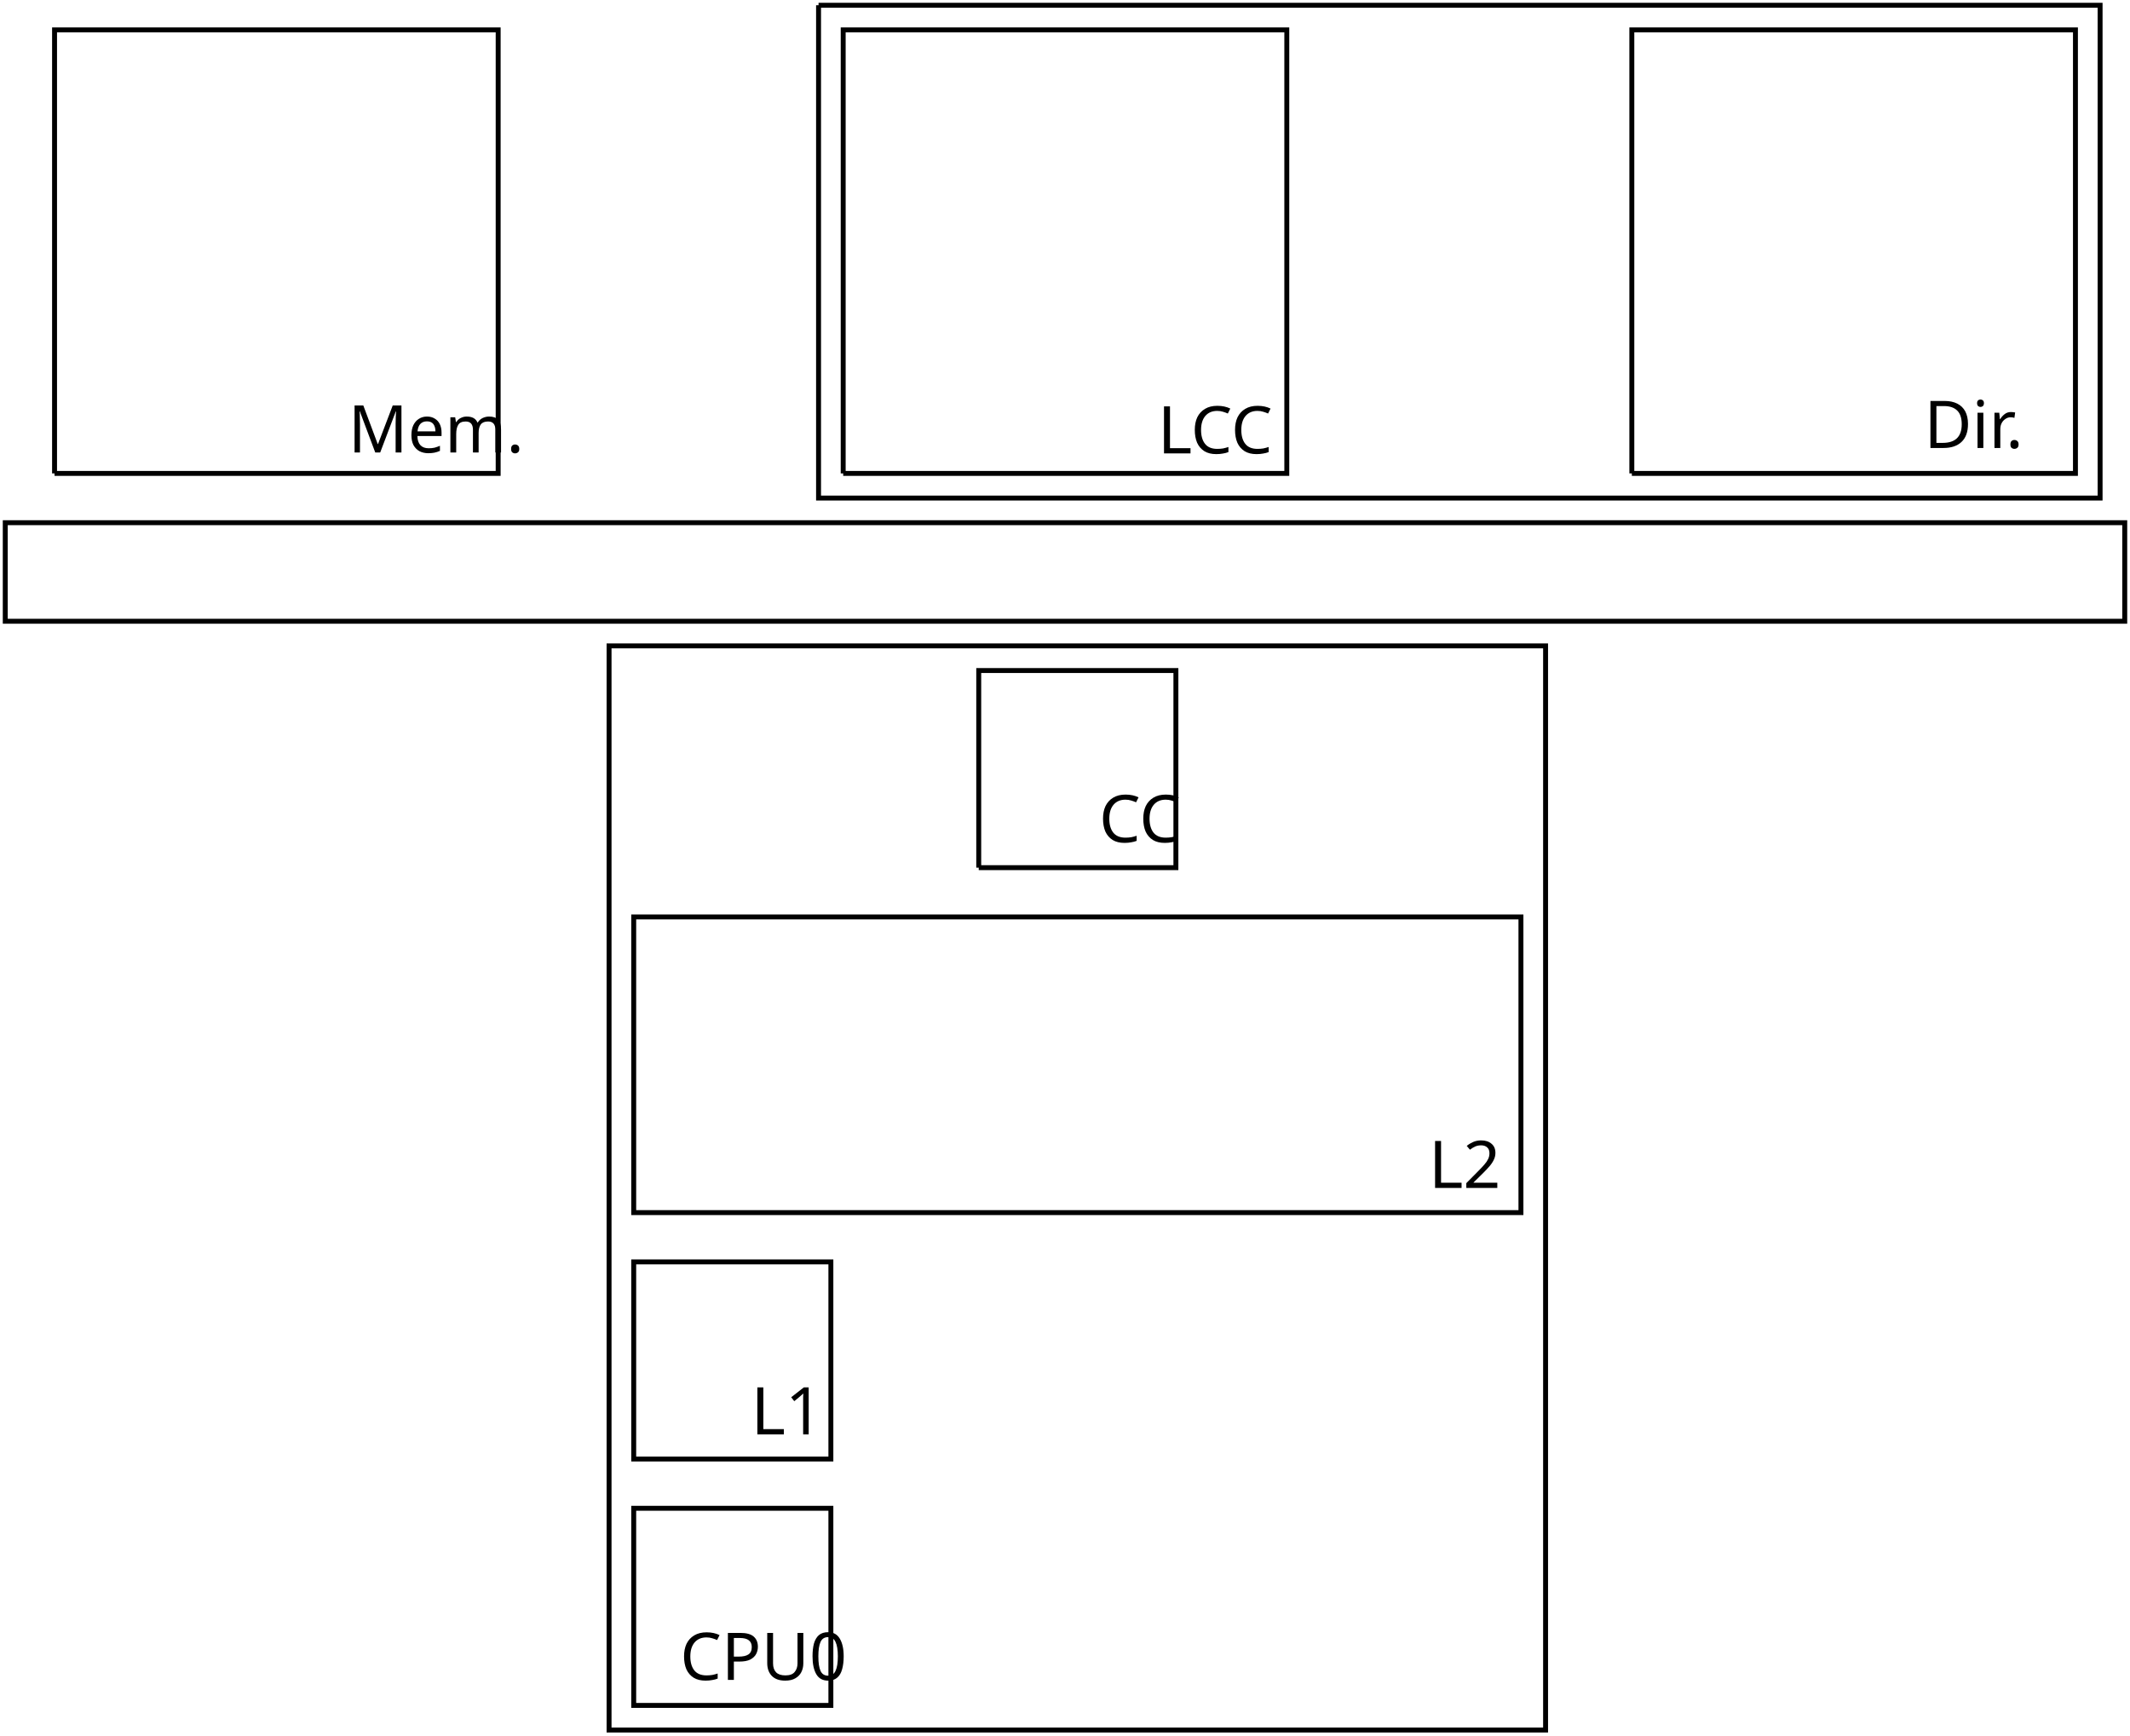
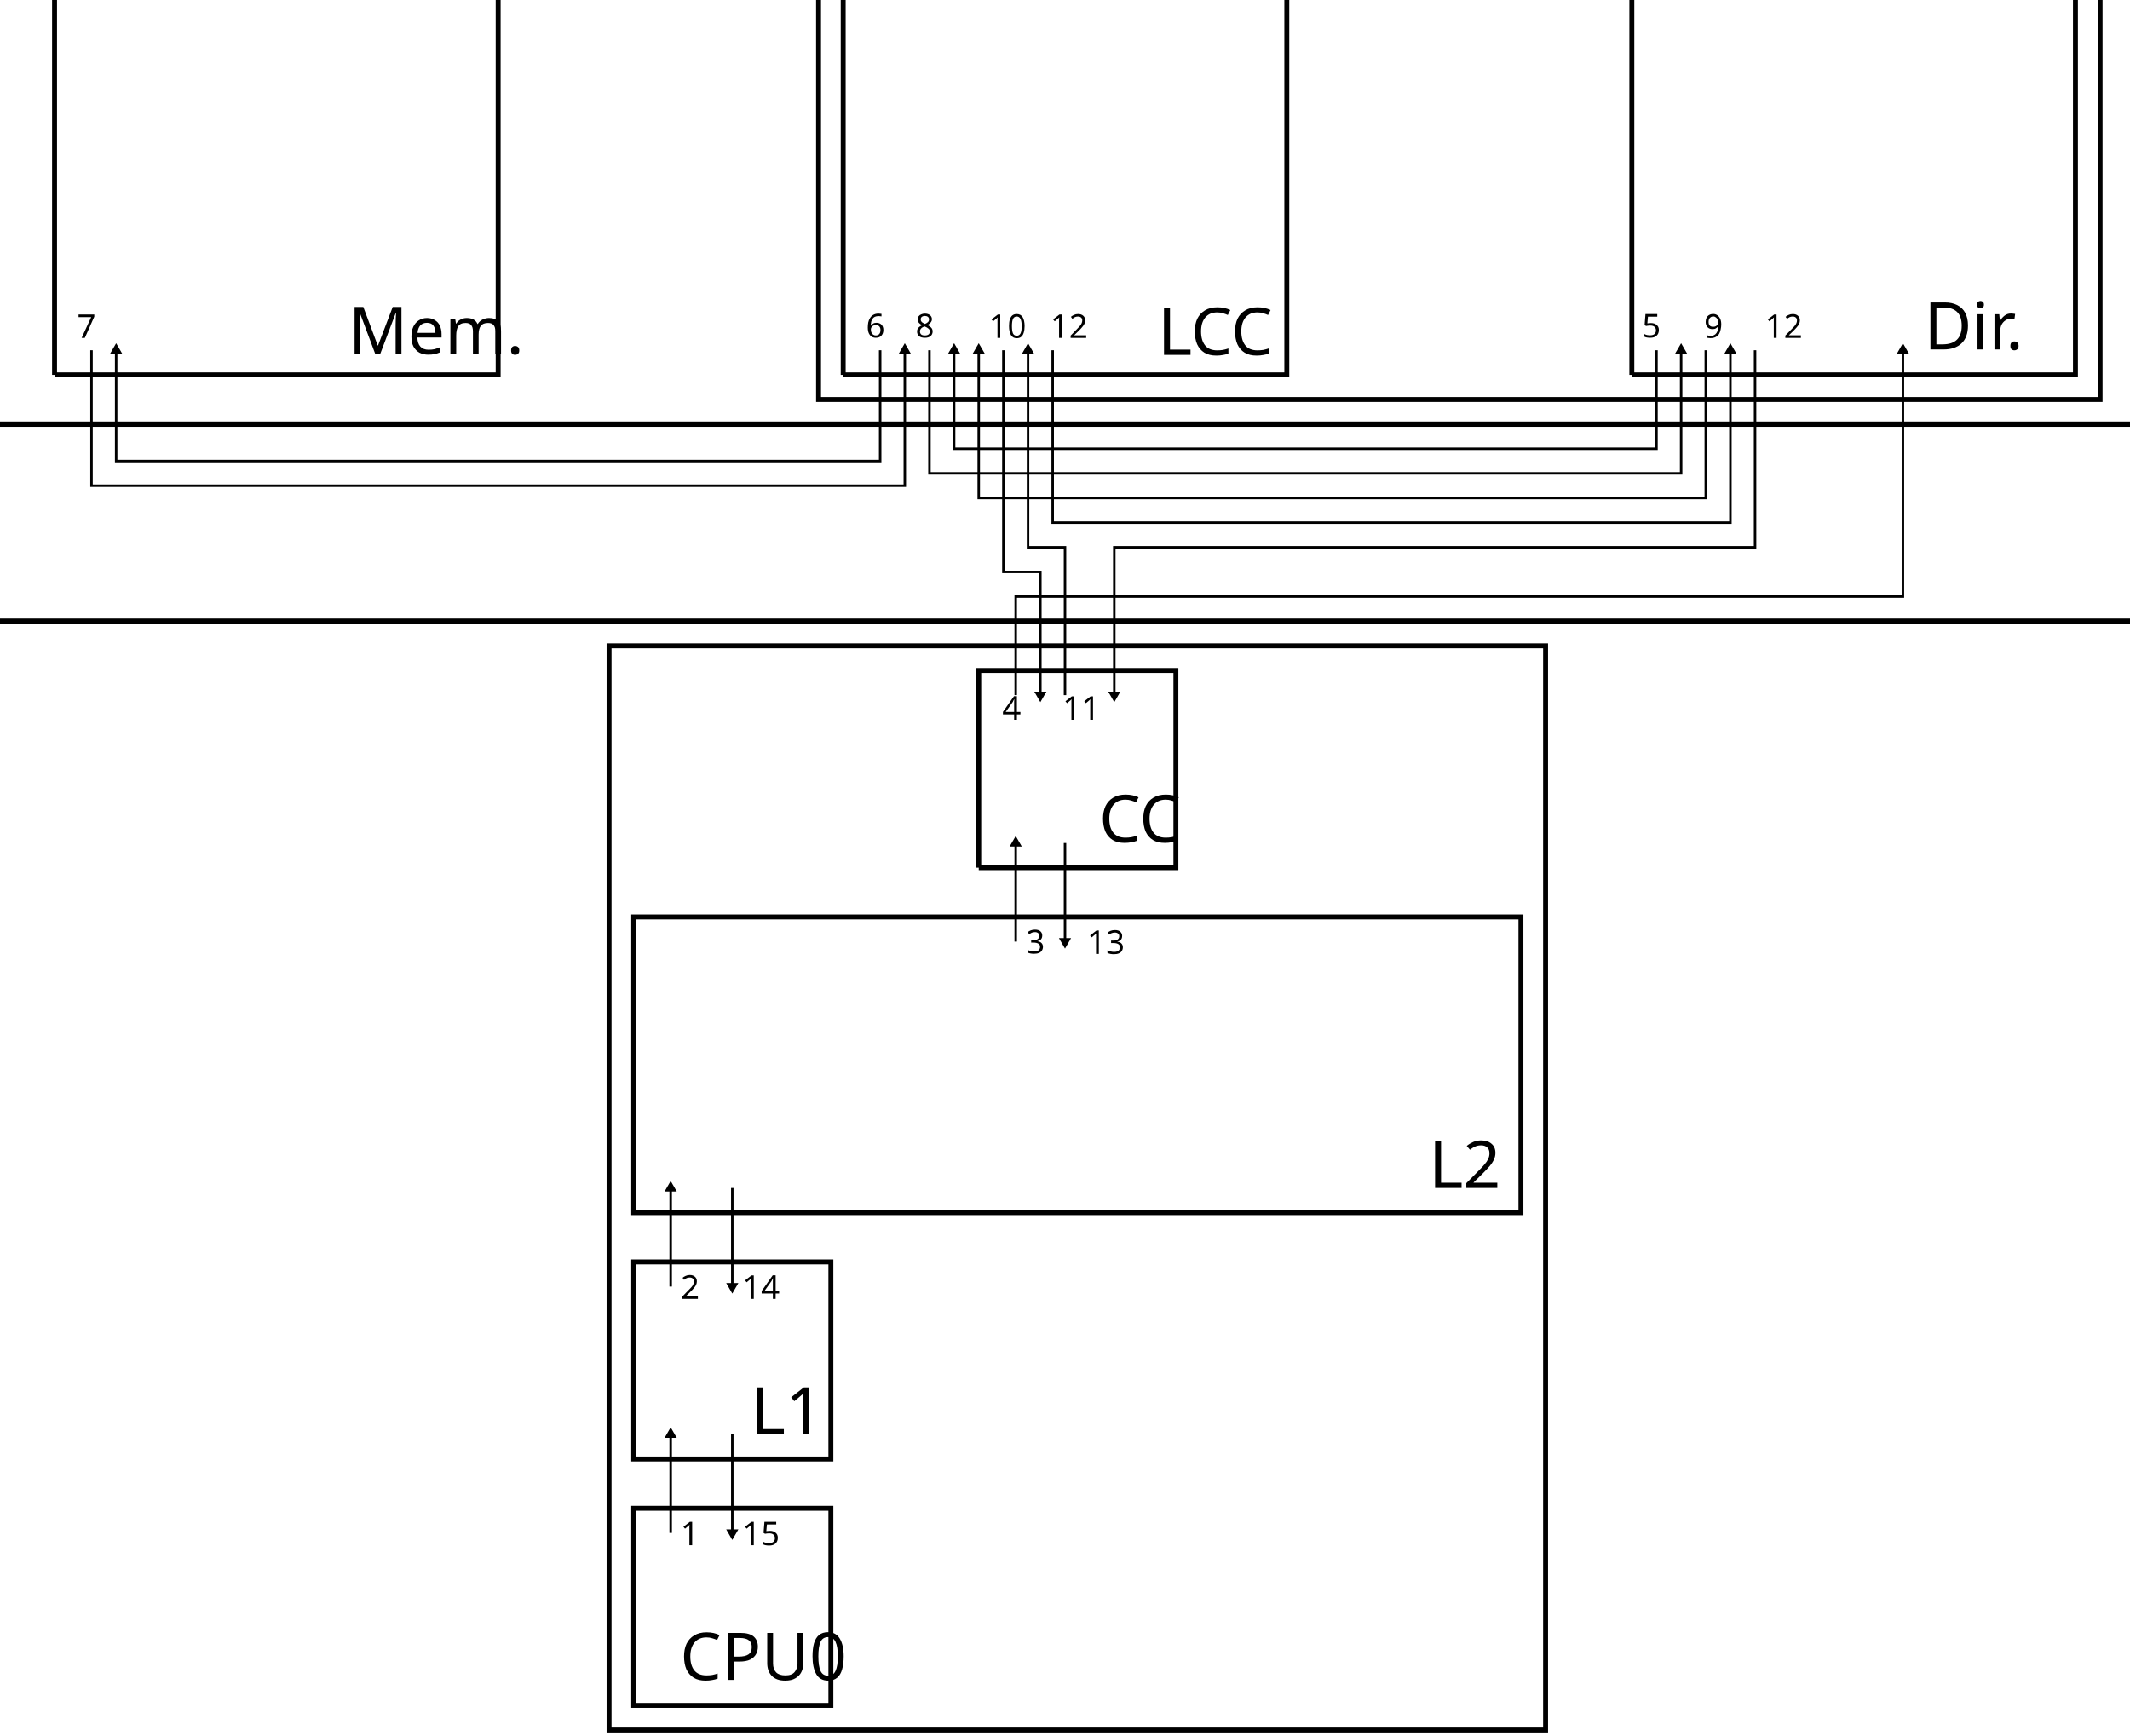
<svg xmlns="http://www.w3.org/2000/svg" width="228.671mm" height="186.337mm" viewBox="0 0 228.671 186.337" version="1.1" id="svg9025">
-   <defs id="defs9019" />
+   <defs id="defs9019">
+     <marker style="overflow:visible" id="marker13647" refX="0.0" refY="0.0" orient="auto">
+       <path transform="scale(0.4)" style="fill-rule:evenodd;stroke:#000000;stroke-width:1pt;stroke-opacity:1;fill:#000000;fill-opacity:1" d="M 5.77,0.0 L -2.88,5.0 L -2.88,-5.0 L 5.77,0.0 z " id="path13645" />
+     </marker>
+     <marker orient="auto" refY="0.0" refX="0.0" id="marker13347" style="overflow:visible">
+       <path id="path13345" d="M 5.77,0.0 L -2.88,5.0 L -2.88,-5.0 L 5.77,0.0 z " style="fill-rule:evenodd;stroke:#000000;stroke-width:1pt;stroke-opacity:1;fill:#000000;fill-opacity:1" transform="scale(0.4)" />
+     </marker>
+     <marker orient="auto" refY="0.0" refX="0.0" id="marker13121" style="overflow:visible">
+       <path id="path13119" d="M 5.77,0.0 L -2.88,5.0 L -2.88,-5.0 L 5.77,0.0 z " style="fill-rule:evenodd;stroke:#000000;stroke-width:1pt;stroke-opacity:1;fill:#000000;fill-opacity:1" transform="scale(0.4)" />
+     </marker>
+     <marker orient="auto" refY="0.0" refX="0.0" id="marker12907" style="overflow:visible">
+       <path id="path12905" d="M 5.77,0.0 L -2.88,5.0 L -2.88,-5.0 L 5.77,0.0 z " style="fill-rule:evenodd;stroke:#000000;stroke-width:1pt;stroke-opacity:1;fill:#000000;fill-opacity:1" transform="scale(0.4)" />
+     </marker>
+     <marker orient="auto" refY="0.0" refX="0.0" id="marker12705" style="overflow:visible">
+       <path id="path12703" d="M 5.77,0.0 L -2.88,5.0 L -2.88,-5.0 L 5.77,0.0 z " style="fill-rule:evenodd;stroke:#000000;stroke-width:1pt;stroke-opacity:1;fill:#000000;fill-opacity:1" transform="scale(0.4)" />
+     </marker>
+     <marker orient="auto" refY="0.0" refX="0.0" id="marker12515" style="overflow:visible">
+       <path id="path12513" d="M 5.77,0.0 L -2.88,5.0 L -2.88,-5.0 L 5.77,0.0 z " style="fill-rule:evenodd;stroke:#000000;stroke-width:1pt;stroke-opacity:1;fill:#000000;fill-opacity:1" transform="scale(0.4)" />
+     </marker>
+     <marker style="overflow:visible" id="marker12313" refX="0.0" refY="0.0" orient="auto">
+       <path transform="scale(0.4)" style="fill-rule:evenodd;stroke:#000000;stroke-width:1pt;stroke-opacity:1;fill:#000000;fill-opacity:1" d="M 5.77,0.0 L -2.88,5.0 L -2.88,-5.0 L 5.77,0.0 z " id="path12311" />
+     </marker>
+     <marker orient="auto" refY="0.0" refX="0.0" id="marker12123" style="overflow:visible">
+       <path id="path12121" d="M 5.77,0.0 L -2.88,5.0 L -2.88,-5.0 L 5.77,0.0 z " style="fill-rule:evenodd;stroke:#000000;stroke-width:1pt;stroke-opacity:1;fill:#000000;fill-opacity:1" transform="scale(0.4)" />
+     </marker>
+     <marker style="overflow:visible" id="marker10937" refX="0.0" refY="0.0" orient="auto">
+       <path transform="scale(0.4)" style="fill-rule:evenodd;stroke:#000000;stroke-width:1pt;stroke-opacity:1;fill:#000000;fill-opacity:1" d="M 5.77,0.0 L -2.88,5.0 L -2.88,-5.0 L 5.77,0.0 z " id="path10935" />
+     </marker>
+     <marker style="overflow:visible" id="marker10783" refX="0.0" refY="0.0" orient="auto">
+       <path transform="scale(0.4)" style="fill-rule:evenodd;stroke:#000000;stroke-width:1pt;stroke-opacity:1;fill:#000000;fill-opacity:1" d="M 5.77,0.0 L -2.88,5.0 L -2.88,-5.0 L 5.77,0.0 z " id="path10781" />
+     </marker>
+     <marker style="overflow:visible" id="marker10641" refX="0.0" refY="0.0" orient="auto">
+       <path transform="scale(0.4)" style="fill-rule:evenodd;stroke:#000000;stroke-width:1pt;stroke-opacity:1;fill:#000000;fill-opacity:1" d="M 5.77,0.0 L -2.88,5.0 L -2.88,-5.0 L 5.77,0.0 z " id="path10639" />
+     </marker>
+     <marker style="overflow:visible" id="marker10511" refX="0.0" refY="0.0" orient="auto">
+       <path transform="scale(0.4)" style="fill-rule:evenodd;stroke:#000000;stroke-width:1pt;stroke-opacity:1;fill:#000000;fill-opacity:1" d="M 5.77,0.0 L -2.88,5.0 L -2.88,-5.0 L 5.77,0.0 z " id="path10509" />
+     </marker>
+     <marker style="overflow:visible" id="marker10393" refX="0.0" refY="0.0" orient="auto">
+       <path transform="scale(0.4)" style="fill-rule:evenodd;stroke:#000000;stroke-width:1pt;stroke-opacity:1;fill:#000000;fill-opacity:1" d="M 5.77,0.0 L -2.88,5.0 L -2.88,-5.0 L 5.77,0.0 z " id="path10391" />
+     </marker>
+     <marker orient="auto" refY="0.0" refX="0.0" id="marker10169" style="overflow:visible">
+       <path id="path10167" d="M 5.77,0.0 L -2.88,5.0 L -2.88,-5.0 L 5.77,0.0 z " style="fill-rule:evenodd;stroke:#000000;stroke-width:1pt;stroke-opacity:1;fill:#000000;fill-opacity:1" transform="scale(0.4)" />
+     </marker>
+     <marker style="overflow:visible" id="marker10063" refX="0.0" refY="0.0" orient="auto">
+       <path transform="scale(0.4)" style="fill-rule:evenodd;stroke:#000000;stroke-width:1pt;stroke-opacity:1;fill:#000000;fill-opacity:1" d="M 5.77,0.0 L -2.88,5.0 L -2.88,-5.0 L 5.77,0.0 z " id="path10061" />
+     </marker>
+     <marker style="overflow:visible" id="marker9993" refX="0.0" refY="0.0" orient="auto">
+       <path transform="scale(0.4)" style="fill-rule:evenodd;stroke:#000000;stroke-width:1pt;stroke-opacity:1;fill:#000000;fill-opacity:1" d="M 5.77,0.0 L -2.88,5.0 L -2.88,-5.0 L 5.77,0.0 z " id="path9991" />
+     </marker>
+     <marker orient="auto" refY="0.0" refX="0.0" id="marker9911" style="overflow:visible">
+       <path id="path9909" d="M 5.77,0.0 L -2.88,5.0 L -2.88,-5.0 L 5.77,0.0 z " style="fill-rule:evenodd;stroke:#000000;stroke-width:1pt;stroke-opacity:1;fill:#000000;fill-opacity:1" transform="scale(0.4)" />
+     </marker>
+     <marker style="overflow:visible" id="marker9841" refX="0.0" refY="0.0" orient="auto">
+       <path transform="scale(0.4)" style="fill-rule:evenodd;stroke:#000000;stroke-width:1pt;stroke-opacity:1;fill:#000000;fill-opacity:1" d="M 5.77,0.0 L -2.88,5.0 L -2.88,-5.0 L 5.77,0.0 z " id="path9839" />
+     </marker>
+     <marker style="overflow:visible" id="marker9807" refX="0.0" refY="0.0" orient="auto">
+       <path transform="scale(0.4)" style="fill-rule:evenodd;stroke:#000000;stroke-width:1pt;stroke-opacity:1;fill:#000000;fill-opacity:1" d="M 5.77,0.0 L -2.88,5.0 L -2.88,-5.0 L 5.77,0.0 z " id="path9805" />
+     </marker>
+     <marker orient="auto" refY="0.0" refX="0.0" id="TriangleOutM" style="overflow:visible">
+       <path id="path5078" d="M 5.77,0.0 L -2.88,5.0 L -2.88,-5.0 L 5.77,0.0 z " style="fill-rule:evenodd;stroke:#000000;stroke-width:1pt;stroke-opacity:1;fill:#000000;fill-opacity:1" transform="scale(0.4)" />
+     </marker>
+   </defs>
  <g id="layer1" transform="translate(17.7625,-18.62291)">
    <path style="fill:none;stroke:#000000;stroke-width:0.529px;stroke-linecap:butt;stroke-linejoin:miter;stroke-opacity:1" d="m 50.271,180.583 v 21.167 h 21.167 v -21.167 z" id="path9048" />
    <path style="fill:none;stroke:#000000;stroke-width:0.529px;stroke-linecap:butt;stroke-linejoin:miter;stroke-opacity:1" d="M 50.271,175.292 H 71.438 V 154.125 H 50.271 Z" id="path9050" />
    <path style="fill:none;stroke:#000000;stroke-width:0.529px;stroke-linecap:butt;stroke-linejoin:miter;stroke-opacity:1" d="m 50.271,148.833 h 95.25 v -31.75 H 50.271 Z" id="path9052" />
    <path style="fill:none;stroke:#000000;stroke-width:0.529px;stroke-linecap:butt;stroke-linejoin:miter;stroke-opacity:1" d="m 87.312,111.792 h 21.167 V 90.625 H 87.312 v 21.167" id="path9054" />
-     <path style="fill:none;stroke:#000000;stroke-width:0.529px;stroke-linecap:butt;stroke-linejoin:miter;stroke-opacity:1" d="M -17.198,74.75 H 210.344 V 85.333 H -17.198 Z" id="path9058" />
-     <path style="fill:none;stroke:#000000;stroke-width:0.529px;stroke-linecap:butt;stroke-linejoin:miter;stroke-opacity:1" d="m -11.906,69.458 v -47.625 h 47.625 v 47.625 h -47.625" id="path9060" />
-     <path style="fill:none;stroke:#000000;stroke-width:0.529px;stroke-linecap:butt;stroke-linejoin:miter;stroke-opacity:1" d="m 72.76,69.458 v -47.625 h 47.625 v 47.625 H 72.76" id="path9060-9" />
-     <path style="fill:none;stroke:#000000;stroke-width:0.529px;stroke-linecap:butt;stroke-linejoin:miter;stroke-opacity:1" d="M 157.427,69.458 V 21.833 h 47.625 v 47.625 h -47.625" id="path9060-9-2" />
+     <path style="fill:none;stroke:#000000;stroke-width:0.529px;stroke-linecap:butt;stroke-linejoin:miter;stroke-opacity:1" d="m -11.906,58.875 v -47.625 h 47.625 v 47.625 H -11.906" id="path9060" />
+     <path style="fill:none;stroke:#000000;stroke-width:0.529px;stroke-linecap:butt;stroke-linejoin:miter;stroke-opacity:1" d="m 72.76,58.875 v -47.625 h 47.625 v 47.625 H 72.76" id="path9060-9" />
+     <path style="fill:none;stroke:#000000;stroke-width:0.529px;stroke-linecap:butt;stroke-linejoin:miter;stroke-opacity:1" d="M 157.427,58.875 V 11.25 h 47.625 V 58.875 h -47.625" id="path9060-9-2" />
    <text xml:space="preserve" style="font-style:normal;font-variant:normal;font-weight:normal;font-stretch:normal;font-size:7.056px;line-height:1.25;font-family:'Ubuntu Mono';-inkscape-font-specification:'Ubuntu Mono';letter-spacing:0px;word-spacing:0px;fill:#000000;fill-opacity:1;stroke:none;stroke-width:0.529" x="55.238" y="199.012" id="text9094">
      <tspan id="tspan9092" x="55.238" y="199.012" style="font-size:7.056px;stroke-width:0.529">CPU0</tspan>
    </text>
    <text xml:space="preserve" style="font-style:normal;font-variant:normal;font-weight:normal;font-stretch:normal;font-size:7.056px;line-height:1.25;font-family:'Ubuntu Mono';-inkscape-font-specification:'Ubuntu Mono';letter-spacing:0px;word-spacing:0px;fill:#000000;fill-opacity:1;stroke:none;stroke-width:0.529" x="62.858" y="172.646" id="text9094-8">
      <tspan id="tspan9092-3" x="62.858" y="172.646" style="font-size:7.056px;stroke-width:0.529">L1</tspan>
    </text>
    <text xml:space="preserve" style="font-style:normal;font-variant:normal;font-weight:normal;font-stretch:normal;font-size:7.056px;line-height:1.25;font-family:'Ubuntu Mono';-inkscape-font-specification:'Ubuntu Mono';letter-spacing:0px;word-spacing:0px;fill:#000000;fill-opacity:1;stroke:none;stroke-width:0.529" x="135.618" y="146.187" id="text9094-8-0">
      <tspan id="tspan9092-3-1" x="135.618" y="146.187" style="font-size:7.056px;stroke-width:0.529">L2</tspan>
    </text>
    <text xml:space="preserve" style="font-style:normal;font-variant:normal;font-weight:normal;font-stretch:normal;font-size:7.056px;line-height:1.25;font-family:'Ubuntu Mono';-inkscape-font-specification:'Ubuntu Mono';letter-spacing:0px;word-spacing:0px;fill:#000000;fill-opacity:1;stroke:none;stroke-width:0.529" x="100.217" y="109.054" id="text9094-8-0-7">
      <tspan id="tspan9092-3-1-8" x="100.217" y="109.054" style="font-size:7.056px;stroke-width:0.529">CC</tspan>
    </text>
-     <text xml:space="preserve" style="font-style:normal;font-variant:normal;font-weight:normal;font-stretch:normal;font-size:7.056px;line-height:1.25;font-family:'Ubuntu Mono';-inkscape-font-specification:'Ubuntu Mono';letter-spacing:0px;word-spacing:0px;fill:#000000;fill-opacity:1;stroke:none;stroke-width:0.529" x="106.514" y="67.31" id="text9094-8-0-7-9">
-       <tspan id="tspan9092-3-1-8-1" x="106.514" y="67.31" style="font-size:7.056px;stroke-width:0.529">LCC</tspan>
+     <text xml:space="preserve" style="font-style:normal;font-variant:normal;font-weight:normal;font-stretch:normal;font-size:7.056px;line-height:1.25;font-family:'Ubuntu Mono';-inkscape-font-specification:'Ubuntu Mono';letter-spacing:0px;word-spacing:0px;fill:#000000;fill-opacity:1;stroke:none;stroke-width:0.529" x="106.514" y="56.727" id="text9094-8-0-7-9">
+       <tspan id="tspan9092-3-1-8-1" x="106.514" y="56.727" style="font-size:7.056px;stroke-width:0.529">LCC</tspan>
    </text>
-     <text xml:space="preserve" style="font-style:normal;font-variant:normal;font-weight:normal;font-stretch:normal;font-size:7.056px;line-height:1.25;font-family:'Ubuntu Mono';-inkscape-font-specification:'Ubuntu Mono';letter-spacing:0px;word-spacing:0px;fill:#000000;fill-opacity:1;stroke:none;stroke-width:0.529" x="19.618" y="67.211" id="text9170">
-       <tspan id="tspan9168" x="19.618" y="67.211" style="stroke-width:0.529">Mem.</tspan>
+     <text xml:space="preserve" style="font-style:normal;font-variant:normal;font-weight:normal;font-stretch:normal;font-size:7.056px;line-height:1.25;font-family:'Ubuntu Mono';-inkscape-font-specification:'Ubuntu Mono';letter-spacing:0px;word-spacing:0px;fill:#000000;fill-opacity:1;stroke:none;stroke-width:0.529" x="19.618" y="56.628" id="text9170">
+       <tspan id="tspan9168" x="19.618" y="56.628" style="stroke-width:0.529">Mem.</tspan>
    </text>
-     <text xml:space="preserve" style="font-style:normal;font-variant:normal;font-weight:normal;font-stretch:normal;font-size:7.056px;line-height:1.25;font-family:'Ubuntu Mono';-inkscape-font-specification:'Ubuntu Mono';letter-spacing:0px;word-spacing:0px;fill:#000000;fill-opacity:1;stroke:none;stroke-width:0.529" x="188.796" y="66.728" id="text9174">
-       <tspan id="tspan9172" x="188.796" y="66.728" style="stroke-width:0.529">Dir.</tspan>
+     <text xml:space="preserve" style="font-style:normal;font-variant:normal;font-weight:normal;font-stretch:normal;font-size:7.056px;line-height:1.25;font-family:'Ubuntu Mono';-inkscape-font-specification:'Ubuntu Mono';letter-spacing:0px;word-spacing:0px;fill:#000000;fill-opacity:1;stroke:none;stroke-width:0.529" x="188.796" y="56.144" id="text9174">
+       <tspan id="tspan9172" x="188.796" y="56.144" style="stroke-width:0.529">Dir.</tspan>
    </text>
-     <path style="fill:none;stroke:#000000;stroke-width:0.529px;stroke-linecap:butt;stroke-linejoin:miter;stroke-opacity:1" d="M 70.115,19.187 H 207.698 V 72.104 H 70.115 V 19.187" id="path9178" />
+     <path style="fill:none;stroke:#000000;stroke-width:0.529;stroke-linecap:butt;stroke-linejoin:miter;stroke-opacity:1;stroke-miterlimit:4;stroke-dasharray:none" d="M 70.115,8.604 H 207.698 V 61.521 H 70.115 V 8.604" id="path9178" />
    <path style="fill:none;stroke:#000000;stroke-width:0.529px;stroke-linecap:butt;stroke-linejoin:miter;stroke-opacity:1" d="M 47.625,204.396 V 87.979 H 148.167 V 204.396 Z" id="path9180" />
+     <path style="fill:none;stroke:#000000;stroke-width:0.265px;stroke-linecap:butt;stroke-linejoin:miter;stroke-opacity:1;marker-end:url(#TriangleOutM)" d="M 54.24,183.229 V 172.646" id="path9184" />
+     <path style="fill:none;stroke:#000000;stroke-width:0.265px;stroke-linecap:butt;stroke-linejoin:miter;stroke-opacity:1;marker-end:url(#marker9807)" d="M 54.24,156.771 V 146.187" id="path9186" />
+     <path style="fill:none;stroke:#000000;stroke-width:0.265px;stroke-linecap:butt;stroke-linejoin:miter;stroke-opacity:1;marker-end:url(#marker9993)" d="M 91.281,119.729 V 109.146" id="path9188" />
+     <path style="fill:none;stroke:#000000;stroke-width:0.569;stroke-linecap:butt;stroke-linejoin:miter;stroke-opacity:1;stroke-miterlimit:4;stroke-dasharray:none" d="M -18.521,64.167 H 214.312 V 85.333 H -18.521 Z" id="path9200" />
+     <path style="fill:none;stroke:#000000;stroke-width:0.265px;stroke-linecap:butt;stroke-linejoin:miter;stroke-opacity:1;marker-end:url(#marker10063)" d="m 96.573,109.146 v 10.583" id="path9761" />
+     <path style="fill:none;stroke:#000000;stroke-width:0.265px;stroke-linecap:butt;stroke-linejoin:miter;stroke-opacity:1;marker-end:url(#marker9841)" d="m 60.854,146.187 v 10.583" id="path9763" />
+     <path style="fill:none;stroke:#000000;stroke-width:0.265px;stroke-linecap:butt;stroke-linejoin:miter;stroke-opacity:1;marker-end:url(#marker9911)" d="m 60.854,172.646 v 10.583" id="path9765" />
+     <text xml:space="preserve" style="font-style:normal;font-variant:normal;font-weight:normal;font-stretch:normal;font-size:3.528px;line-height:1.25;font-family:'Ubuntu Mono';-inkscape-font-specification:'Ubuntu Mono';letter-spacing:0px;word-spacing:0px;fill:#000000;fill-opacity:1;stroke:none;stroke-width:0.265" x="55.298" y="184.552" id="text11121">
+       <tspan id="tspan11119" x="55.298" y="184.552" style="font-size:3.528px;stroke-width:0.265">1</tspan>
+     </text>
+     <text xml:space="preserve" style="font-style:normal;font-variant:normal;font-weight:normal;font-stretch:normal;font-size:3.528px;line-height:1.25;font-family:'Ubuntu Mono';-inkscape-font-specification:'Ubuntu Mono';letter-spacing:0px;word-spacing:0px;fill:#000000;fill-opacity:1;stroke:none;stroke-width:0.265" x="55.316" y="158.094" id="text11121-5">
+       <tspan id="tspan11119-4" x="55.316" y="158.094" style="font-size:3.528px;stroke-width:0.265">2</tspan>
+     </text>
+     <text xml:space="preserve" style="font-style:normal;font-variant:normal;font-weight:normal;font-stretch:normal;font-size:3.528px;line-height:1.25;font-family:'Ubuntu Mono';-inkscape-font-specification:'Ubuntu Mono';letter-spacing:0px;word-spacing:0px;fill:#000000;fill-opacity:1;stroke:none;stroke-width:0.265" x="92.396" y="121.006" id="text11121-9">
+       <tspan id="tspan11119-2" x="92.396" y="121.006" style="font-size:3.528px;stroke-width:0.265">3</tspan>
+     </text>
+     <text xml:space="preserve" style="font-style:normal;font-variant:normal;font-weight:normal;font-stretch:normal;font-size:3.528px;line-height:1.25;font-family:'Ubuntu Mono';-inkscape-font-specification:'Ubuntu Mono';letter-spacing:0px;word-spacing:0px;fill:#000000;fill-opacity:1;stroke:none;stroke-width:0.265" x="165.185" y="54.899" id="text11121-57" transform="scale(0.9999983,1.000002)">
+       <tspan id="tspan11119-49" x="165.185" y="54.899" style="font-size:3.528px;stroke-width:0.265">9</tspan>
+     </text>
+     <text xml:space="preserve" style="font-style:normal;font-variant:normal;font-weight:normal;font-stretch:normal;font-size:3.528px;line-height:1.25;font-family:'Ubuntu Mono';-inkscape-font-specification:'Ubuntu Mono';letter-spacing:0px;word-spacing:0px;fill:#000000;fill-opacity:1;stroke:none;stroke-width:0.265" x="75.216" y="54.86" id="text11121-94">
+       <tspan id="tspan11119-5" x="75.216" y="54.86" style="font-size:3.528px;stroke-width:0.265">6</tspan>
+     </text>
+     <text xml:space="preserve" style="font-style:normal;font-variant:normal;font-weight:normal;font-stretch:normal;font-size:3.528px;line-height:1.25;font-family:'Ubuntu Mono';-inkscape-font-specification:'Ubuntu Mono';letter-spacing:0px;word-spacing:0px;fill:#000000;fill-opacity:1;stroke:none;stroke-width:0.265" x="158.517" y="54.86" id="text11121-93">
+       <tspan id="tspan11119-57" x="158.517" y="54.86" style="font-size:3.528px;stroke-width:0.265">5</tspan>
+     </text>
+     <text xml:space="preserve" style="font-style:normal;font-variant:normal;font-weight:normal;font-stretch:normal;font-size:3.528px;line-height:1.25;font-family:'Ubuntu Mono';-inkscape-font-specification:'Ubuntu Mono';letter-spacing:0px;word-spacing:0px;fill:#000000;fill-opacity:1;stroke:none;stroke-width:0.265" x="-9.483" y="54.906" id="text11121-0">
+       <tspan id="tspan11119-8" x="-9.483" y="54.906" style="font-size:3.528px;stroke-width:0.265">7</tspan>
+     </text>
+     <text xml:space="preserve" style="font-style:normal;font-variant:normal;font-weight:normal;font-stretch:normal;font-size:3.528px;line-height:1.25;font-family:'Ubuntu Mono';-inkscape-font-specification:'Ubuntu Mono';letter-spacing:0px;word-spacing:0px;fill:#000000;fill-opacity:1;stroke:none;stroke-width:0.265" x="80.518" y="54.86" id="text11121-1">
+       <tspan id="tspan11119-9" x="80.518" y="54.86" style="font-size:3.528px;stroke-width:0.265">8</tspan>
+     </text>
+     <text xml:space="preserve" style="font-style:normal;font-variant:normal;font-weight:normal;font-stretch:normal;font-size:3.528px;line-height:1.25;font-family:'Ubuntu Mono';-inkscape-font-specification:'Ubuntu Mono';letter-spacing:0px;word-spacing:0px;fill:#000000;fill-opacity:1;stroke:none;stroke-width:0.265" x="171.715" y="54.906" id="text11121-97">
+       <tspan id="tspan11119-82" x="171.715" y="54.906" style="font-size:3.528px;stroke-width:0.265">12</tspan>
+     </text>
+     <text xml:space="preserve" style="font-style:normal;font-variant:normal;font-weight:normal;font-stretch:normal;font-size:3.528px;line-height:1.25;font-family:'Ubuntu Mono';-inkscape-font-specification:'Ubuntu Mono';letter-spacing:0px;word-spacing:0px;fill:#000000;fill-opacity:1;stroke:none;stroke-width:0.265" x="89.831" y="95.917" id="text11121-53">
+       <tspan id="tspan11119-490" x="89.831" y="95.917" style="font-size:3.528px;stroke-width:0.265">4</tspan>
+     </text>
+     <text xml:space="preserve" style="font-style:normal;font-variant:normal;font-weight:normal;font-stretch:normal;font-size:3.528px;line-height:1.25;font-family:'Ubuntu Mono';-inkscape-font-specification:'Ubuntu Mono';letter-spacing:0px;word-spacing:0px;fill:#000000;fill-opacity:1;stroke:none;stroke-width:0.265" x="98.954" y="121.052" id="text11121-2">
+       <tspan id="tspan11119-0" x="98.954" y="121.052" style="font-size:3.528px;stroke-width:0.265">13</tspan>
+     </text>
+     <text xml:space="preserve" style="font-style:normal;font-variant:normal;font-weight:normal;font-stretch:normal;font-size:3.528px;line-height:1.25;font-family:'Ubuntu Mono';-inkscape-font-specification:'Ubuntu Mono';letter-spacing:0px;word-spacing:0px;fill:#000000;fill-opacity:1;stroke:none;stroke-width:0.265" x="61.912" y="158.094" id="text11215">
+       <tspan id="tspan11213" x="61.912" y="158.094" style="stroke-width:0.265">14</tspan>
+     </text>
+     <text xml:space="preserve" style="font-style:normal;font-variant:normal;font-weight:normal;font-stretch:normal;font-size:3.528px;line-height:1.25;font-family:'Ubuntu Mono';-inkscape-font-specification:'Ubuntu Mono';letter-spacing:0px;word-spacing:0px;fill:#000000;fill-opacity:1;stroke:none;stroke-width:0.265" x="61.912" y="184.552" id="text11215-1">
+       <tspan id="tspan11213-9" x="61.912" y="184.552" style="stroke-width:0.265">15</tspan>
+     </text>
+     <path style="fill:none;stroke:#000000;stroke-width:0.265px;stroke-linecap:butt;stroke-linejoin:miter;stroke-opacity:1;marker-end:url(#marker10937)" d="M -7.938,56.229 V 70.781 H 79.375 V 56.229" id="path12031" />
+     <path style="fill:none;stroke:#000000;stroke-width:0.265px;stroke-linecap:butt;stroke-linejoin:miter;stroke-opacity:1;marker-end:url(#marker12123)" d="m 76.729,56.229 v 11.906 H -5.292 v -11.906" id="path12033" />
+     <path style="fill:none;stroke:#000000;stroke-width:0.265px;stroke-linecap:butt;stroke-linejoin:miter;stroke-opacity:1;marker-end:url(#marker12313)" d="M 91.281,93.271 V 82.687 H 186.531 V 56.229" id="path12083" />
+     <path style="fill:none;stroke:#000000;stroke-width:0.265px;stroke-linecap:butt;stroke-linejoin:miter;stroke-opacity:1;marker-end:url(#marker13347)" d="M 160.073,56.229 V 66.812 H 84.667 V 56.229" id="path12085" />
+     <path style="fill:none;stroke:#000000;stroke-width:0.265px;stroke-linecap:butt;stroke-linejoin:miter;stroke-opacity:1;marker-end:url(#marker13121)" d="M 82.021,56.229 V 69.458 H 162.719 V 56.229" id="path12087" />
+     <path style="fill:none;stroke:#000000;stroke-width:0.265px;stroke-linecap:butt;stroke-linejoin:miter;stroke-opacity:1;marker-end:url(#marker12907)" d="m 165.365,56.229 v 15.875 H 87.312 v -15.875" id="path12089" />
+     <path style="fill:none;stroke:#000000;stroke-width:0.265px;stroke-linecap:butt;stroke-linejoin:miter;stroke-opacity:1;marker-end:url(#marker12313)" d="m 89.958,56.229 v 23.812 h 3.969 v 13.229" id="path12091" />
+     <path style="fill:none;stroke:#000000;stroke-width:0.265px;stroke-linecap:butt;stroke-linejoin:miter;stroke-opacity:1;marker-end:url(#marker12515)" d="m 96.573,93.271 v -15.875 h -3.969 V 56.229" id="path12093" />
+     <path style="fill:none;stroke:#000000;stroke-width:0.265px;stroke-linecap:butt;stroke-linejoin:miter;stroke-opacity:1;marker-end:url(#marker12705)" d="M 95.25,56.229 V 74.75 H 168.01 V 56.229" id="path12095" />
+     <text xml:space="preserve" style="font-style:normal;font-variant:normal;font-weight:normal;font-stretch:normal;font-size:3.528px;line-height:1.25;font-family:'Ubuntu Mono';-inkscape-font-specification:'Ubuntu Mono';letter-spacing:0px;word-spacing:0px;fill:#000000;fill-opacity:1;stroke:none;stroke-width:0.265" x="88.371" y="54.906" id="text11121-1-6">
+       <tspan id="tspan11119-9-2" x="88.371" y="54.906" style="font-size:3.528px;stroke-width:0.265">10</tspan>
+     </text>
+     <text xml:space="preserve" style="font-style:normal;font-variant:normal;font-weight:normal;font-stretch:normal;font-size:3.528px;line-height:1.25;font-family:'Ubuntu Mono';-inkscape-font-specification:'Ubuntu Mono';letter-spacing:0px;word-spacing:0px;fill:#000000;fill-opacity:1;stroke:none;stroke-width:0.265" x="96.308" y="95.917" id="text11121-1-6-1">
+       <tspan id="tspan11119-9-2-2" x="96.308" y="95.917" style="font-size:3.528px;stroke-width:0.265">11</tspan>
+     </text>
+     <text xml:space="preserve" style="font-style:normal;font-variant:normal;font-weight:normal;font-stretch:normal;font-size:3.528px;line-height:1.25;font-family:'Ubuntu Mono';-inkscape-font-specification:'Ubuntu Mono';letter-spacing:0px;word-spacing:0px;fill:#000000;fill-opacity:1;stroke:none;stroke-width:0.265" x="94.985" y="54.906" id="text11121-1-6-1-0">
+       <tspan id="tspan11119-9-2-2-7" x="94.985" y="54.906" style="font-size:3.528px;stroke-width:0.265">12</tspan>
+     </text>
+     <path style="fill:none;stroke:#000000;stroke-width:0.265px;stroke-linecap:butt;stroke-linejoin:miter;stroke-opacity:1;marker-end:url(#marker13647)" d="m 170.656,56.229 v 21.167 h -68.792 v 15.875" id="path13637" />
  </g>
</svg>
